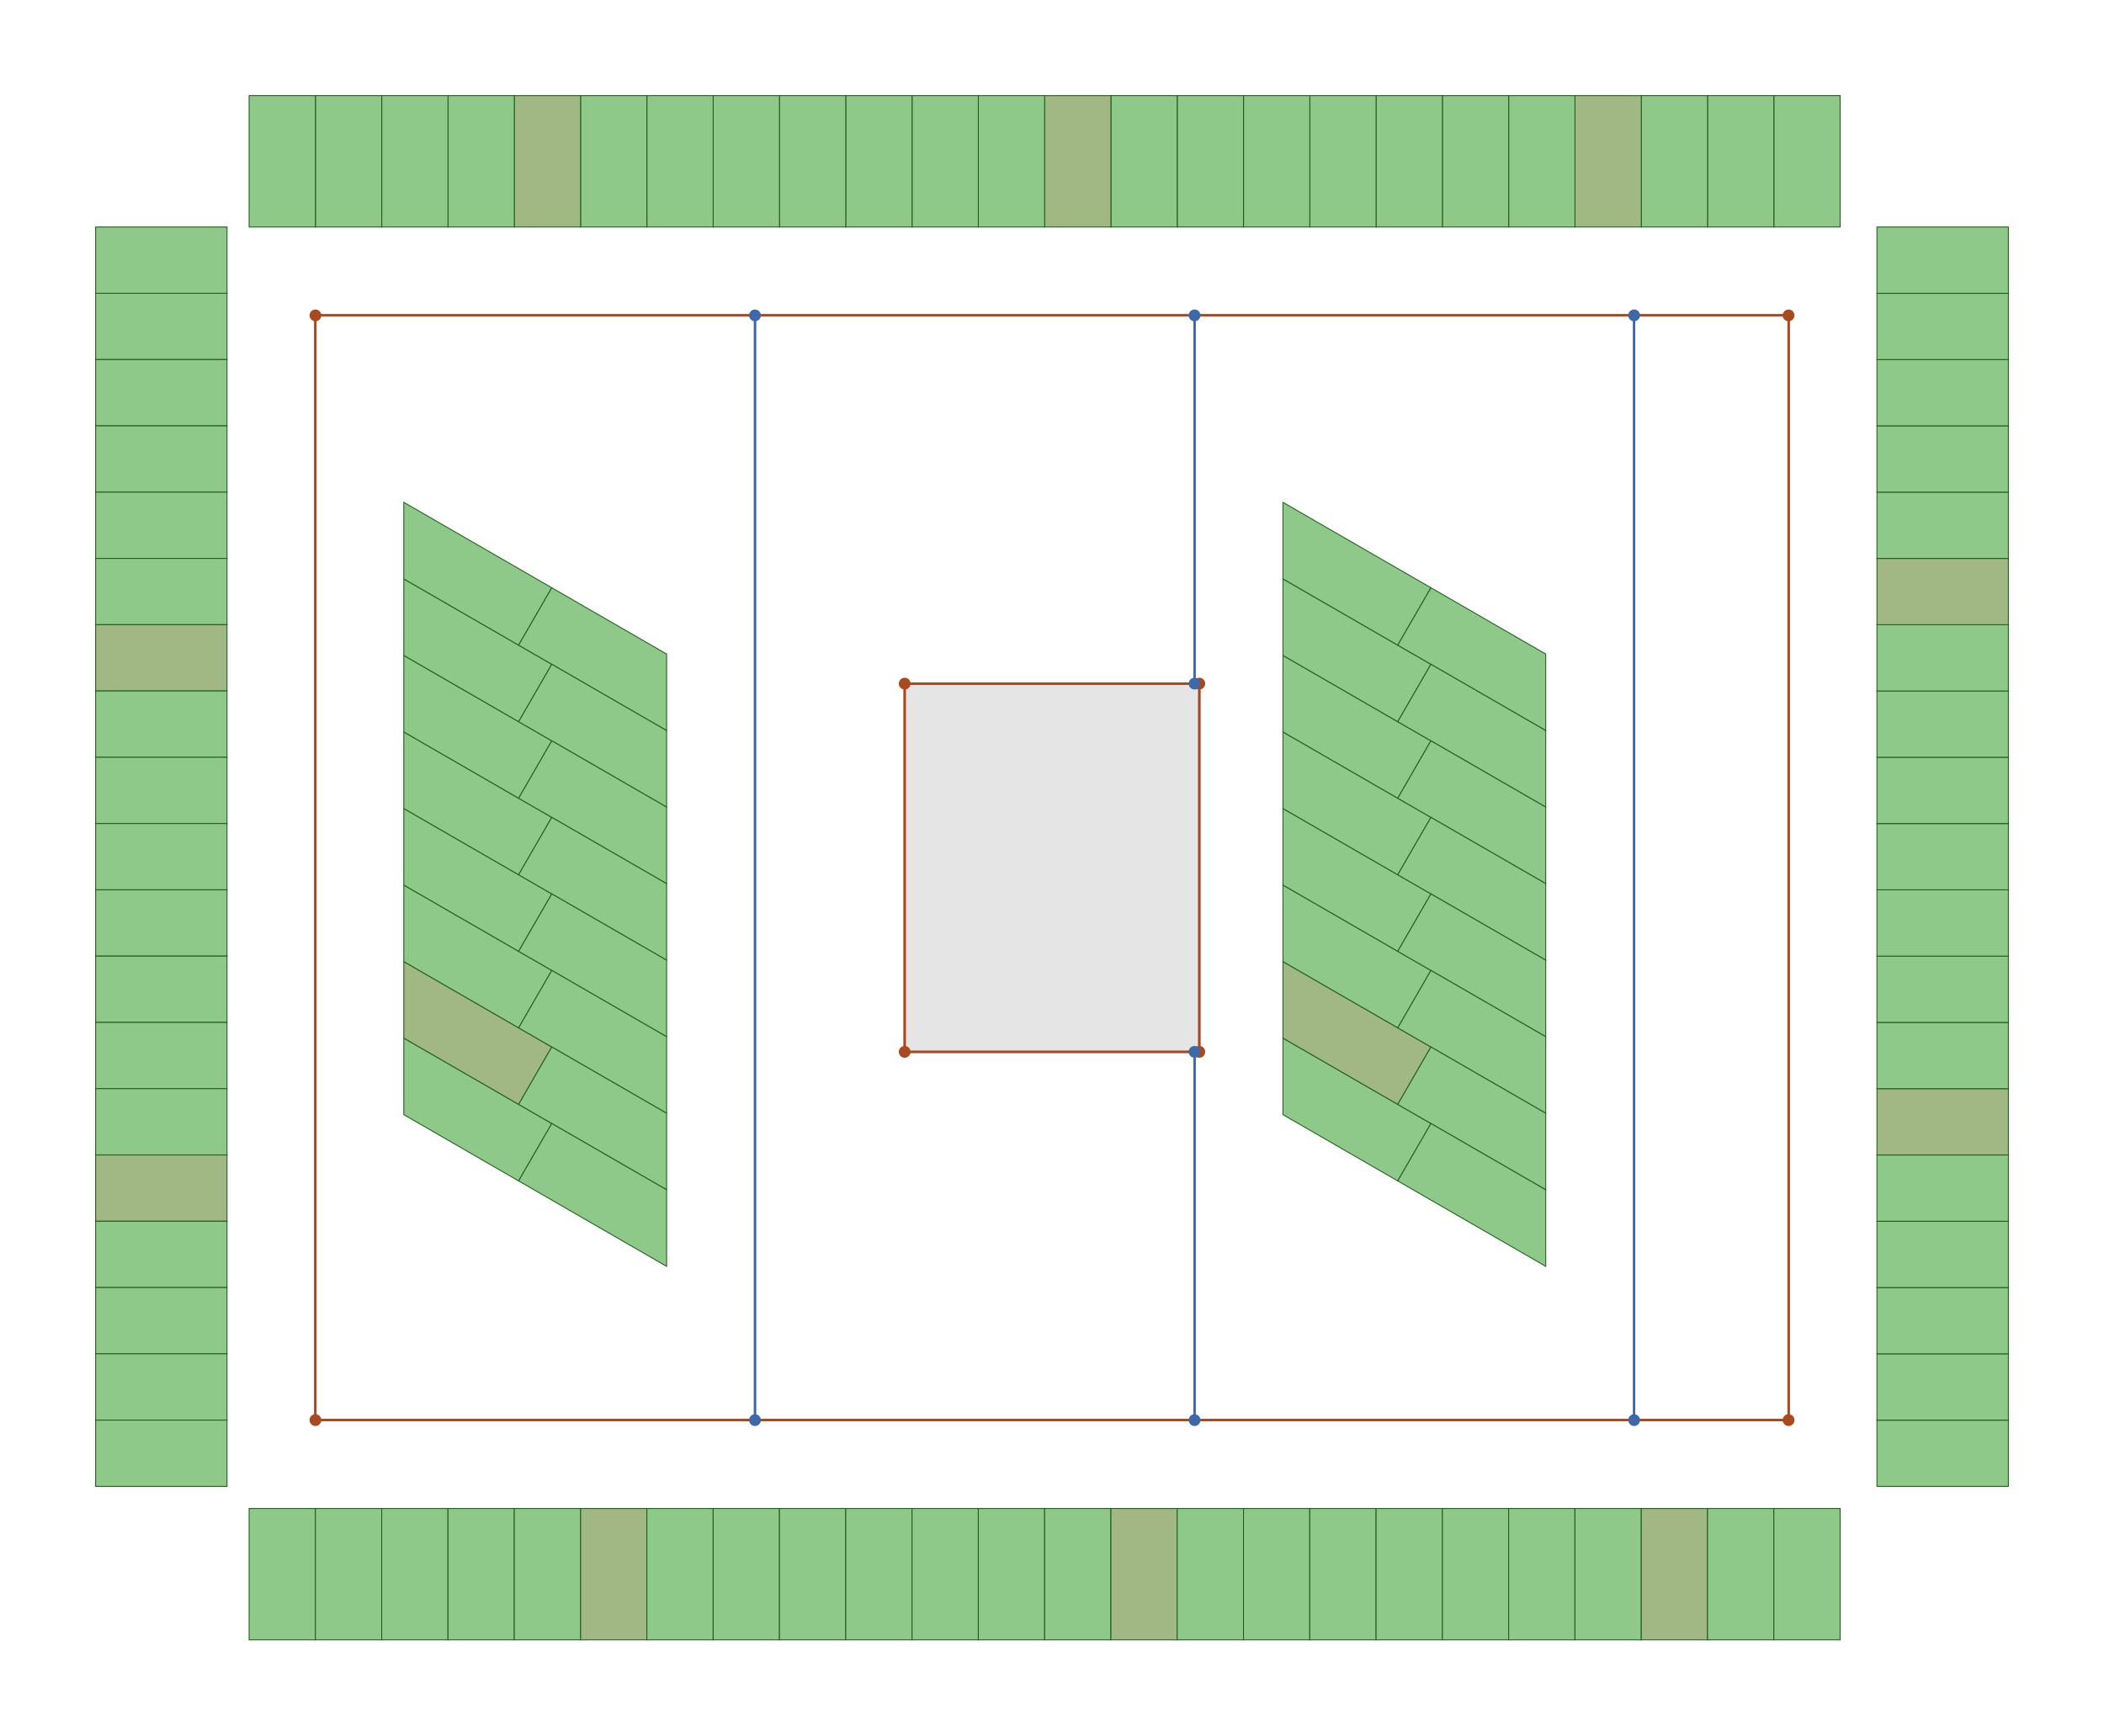
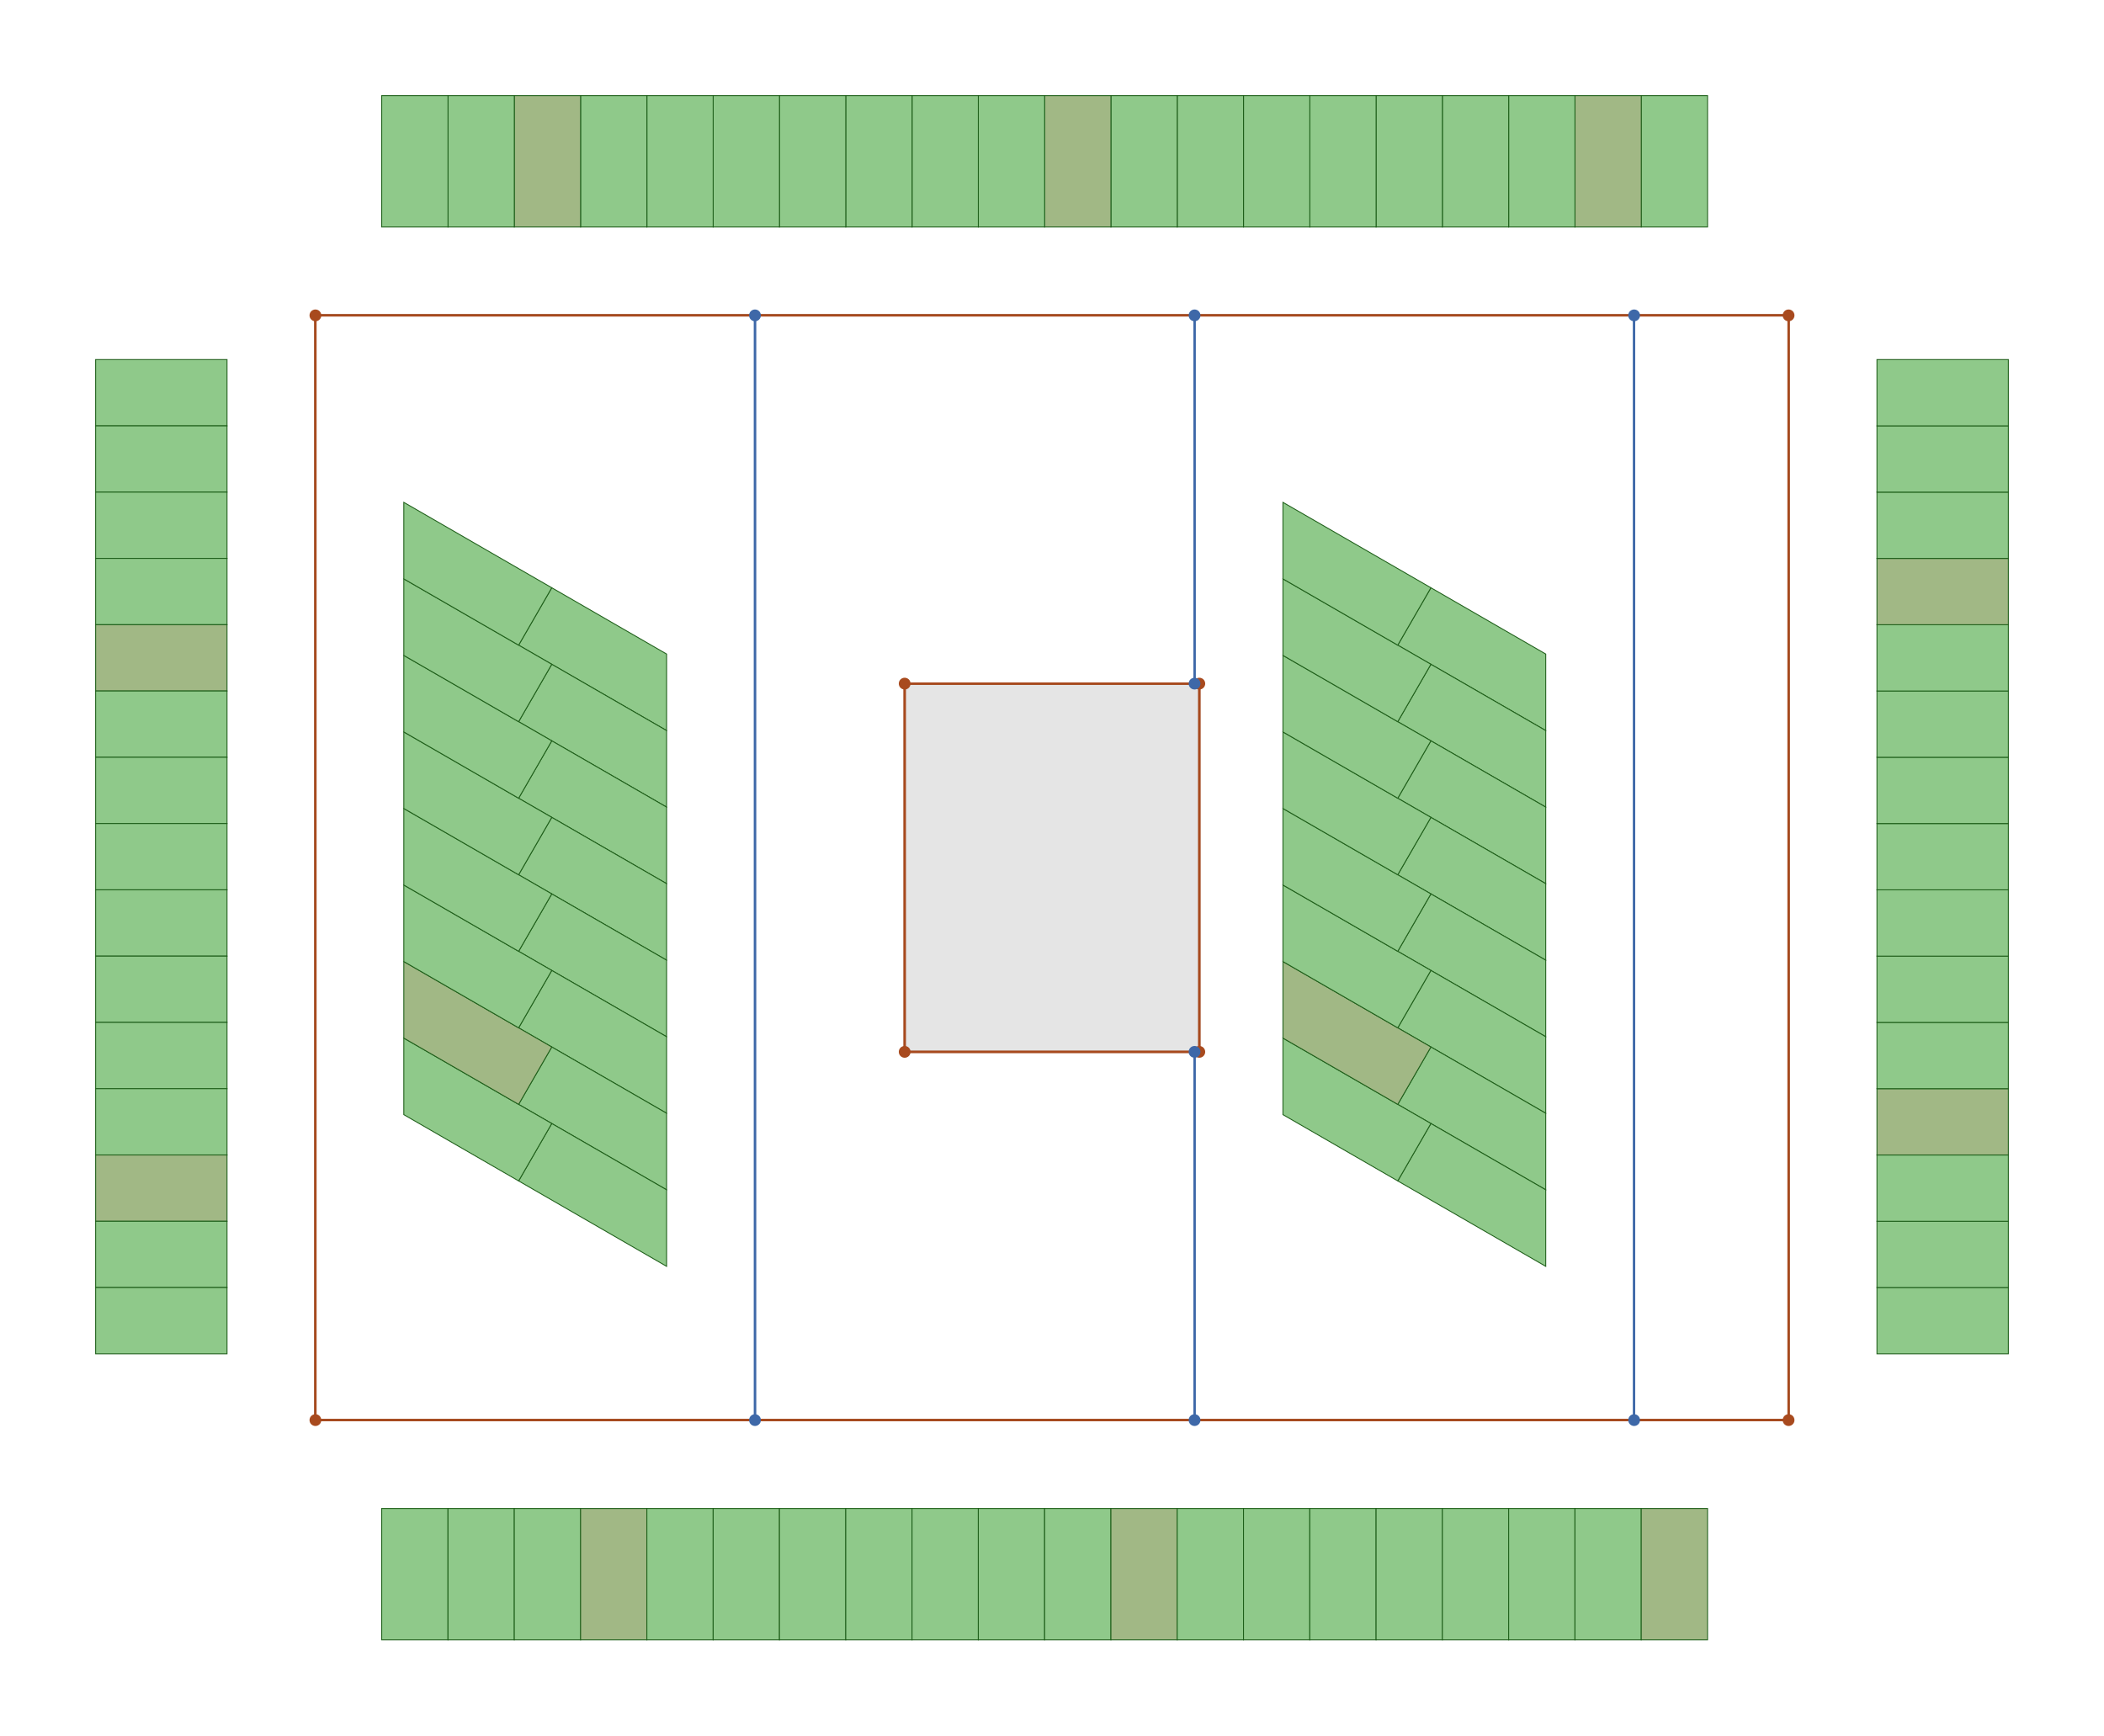
<svg xmlns="http://www.w3.org/2000/svg" width="571.289" height="471.289" viewBox="-42.822 -42.822 285.645 235.645" preserveAspectRatio="xMidYMid meet">
  <style>polygon,line{vector-effect:non-scaling-stroke}</style>
  <g transform="translate(0,150) scale(1,-1)">
    <g id="boundary" fill="none" stroke="#222" stroke-width="0.5">
      <polygon points="0,0 200,0 200,150 0,150" />
    </g>
    <g id="holes" fill="#e5e5e5" stroke="#666" stroke-width="0.5">
      <polygon points="80,50 120,50 120,100 80,100" />
    </g>
    <g id="stalls" stroke="#1f5f1a" stroke-width="0.25">
-       <polygon points="-9,-29.838 0,-29.838 0,-12 -9,-12" fill="#8fc98a" />
-       <polygon points="0,-29.838 9,-29.838 9,-12 0,-12" fill="#8fc98a" />
      <polygon points="9,-29.838 18,-29.838 18,-12 9,-12" fill="#8fc98a" />
      <polygon points="18,-29.838 27,-29.838 27,-12 18,-12" fill="#8fc98a" />
      <polygon points="27,-29.838 36,-29.838 36,-12 27,-12" fill="#8fc98a" />
      <polygon points="36,-29.838 45,-29.838 45,-12 36,-12" fill="#a1b885" />
      <polygon points="45,-29.838 54,-29.838 54,-12 45,-12" fill="#8fc98a" />
      <polygon points="54,-29.838 63,-29.838 63,-12 54,-12" fill="#8fc98a" />
      <polygon points="63,-29.838 72,-29.838 72,-12 63,-12" fill="#8fc98a" />
      <polygon points="72,-29.838 81,-29.838 81,-12 72,-12" fill="#8fc98a" />
      <polygon points="81,-29.838 90,-29.838 90,-12 81,-12" fill="#8fc98a" />
      <polygon points="90,-29.838 99,-29.838 99,-12 90,-12" fill="#8fc98a" />
      <polygon points="99,-29.838 108,-29.838 108,-12 99,-12" fill="#8fc98a" />
      <polygon points="108,-29.838 117,-29.838 117,-12 108,-12" fill="#a1b885" />
      <polygon points="117,-29.838 126,-29.838 126,-12 117,-12" fill="#8fc98a" />
      <polygon points="126,-29.838 135,-29.838 135,-12 126,-12" fill="#8fc98a" />
      <polygon points="135,-29.838 144,-29.838 144,-12 135,-12" fill="#8fc98a" />
      <polygon points="144,-29.838 153,-29.838 153,-12 144,-12" fill="#8fc98a" />
      <polygon points="153,-29.838 162,-29.838 162,-12 153,-12" fill="#8fc98a" />
      <polygon points="162,-29.838 171,-29.838 171,-12 162,-12" fill="#8fc98a" />
      <polygon points="171,-29.838 180,-29.838 180,-12 171,-12" fill="#8fc98a" />
      <polygon points="180,-29.838 189,-29.838 189,-12 180,-12" fill="#a1b885" />
-       <polygon points="189,-29.838 198,-29.838 198,-12 189,-12" fill="#8fc98a" />
-       <polygon points="198,-29.838 207,-29.838 207,-12 198,-12" fill="#8fc98a" />
-       <polygon points="207,179.838 198,179.838 198,162 207,162" fill="#8fc98a" />
-       <polygon points="198,179.838 189,179.838 189,162 198,162" fill="#8fc98a" />
      <polygon points="189,179.838 180,179.838 180,162 189,162" fill="#8fc98a" />
      <polygon points="180,179.838 171,179.838 171,162 180,162" fill="#a1b885" />
      <polygon points="171,179.838 162,179.838 162,162 171,162" fill="#8fc98a" />
      <polygon points="162,179.838 153,179.838 153,162 162,162" fill="#8fc98a" />
      <polygon points="153,179.838 144,179.838 144,162 153,162" fill="#8fc98a" />
      <polygon points="144,179.838 135,179.838 135,162 144,162" fill="#8fc98a" />
      <polygon points="135,179.838 126,179.838 126,162 135,162" fill="#8fc98a" />
      <polygon points="126,179.838 117,179.838 117,162 126,162" fill="#8fc98a" />
      <polygon points="117,179.838 108,179.838 108,162 117,162" fill="#8fc98a" />
      <polygon points="108,179.838 99,179.838 99,162 108,162" fill="#a1b885" />
      <polygon points="99,179.838 90,179.838 90,162 99,162" fill="#8fc98a" />
      <polygon points="90,179.838 81,179.838 81,162 90,162" fill="#8fc98a" />
      <polygon points="81,179.838 72,179.838 72,162 81,162" fill="#8fc98a" />
      <polygon points="72,179.838 63,179.838 63,162 72,162" fill="#8fc98a" />
      <polygon points="63,179.838 54,179.838 54,162 63,162" fill="#8fc98a" />
      <polygon points="54,179.838 45,179.838 45,162 54,162" fill="#8fc98a" />
      <polygon points="45,179.838 36,179.838 36,162 45,162" fill="#8fc98a" />
      <polygon points="36,179.838 27,179.838 27,162 36,162" fill="#a1b885" />
      <polygon points="27,179.838 18,179.838 18,162 27,162" fill="#8fc98a" />
      <polygon points="18,179.838 9,179.838 9,162 18,162" fill="#8fc98a" />
-       <polygon points="9,179.838 0,179.838 0,162 9,162" fill="#8fc98a" />
-       <polygon points="0,179.838 -9,179.838 -9,162 0,162" fill="#8fc98a" />
-       <polygon points="-29.838,162 -29.838,153 -12,153 -12,162" fill="#8fc98a" />
-       <polygon points="-29.838,153 -29.838,144 -12,144 -12,153" fill="#8fc98a" />
+       <polygon points="229.838,9 229.838,18 212,18 212,9" fill="#8fc98a" />
+       <polygon points="229.838,18 229.838,27 212,27 212,18" fill="#8fc98a" />
+       <polygon points="229.838,27 229.838,36 212,36 212,27" fill="#8fc98a" />
+       <polygon points="229.838,36 229.838,45 212,45 212,36" fill="#a1b885" />
+       <polygon points="229.838,45 229.838,54 212,54 212,45" fill="#8fc98a" />
+       <polygon points="229.838,54 229.838,63 212,63 212,54" fill="#8fc98a" />
+       <polygon points="229.838,63 229.838,72 212,72 212,63" fill="#8fc98a" />
+       <polygon points="229.838,72 229.838,81 212,81 212,72" fill="#8fc98a" />
+       <polygon points="229.838,81 229.838,90 212,90 212,81" fill="#8fc98a" />
+       <polygon points="229.838,90 229.838,99 212,99 212,90" fill="#8fc98a" />
+       <polygon points="229.838,99 229.838,108 212,108 212,99" fill="#8fc98a" />
+       <polygon points="229.838,108 229.838,117 212,117 212,108" fill="#a1b885" />
+       <polygon points="229.838,117 229.838,126 212,126 212,117" fill="#8fc98a" />
+       <polygon points="229.838,126 229.838,135 212,135 212,126" fill="#8fc98a" />
+       <polygon points="229.838,135 229.838,144 212,144 212,135" fill="#8fc98a" />
      <polygon points="-29.838,144 -29.838,135 -12,135 -12,144" fill="#8fc98a" />
      <polygon points="-29.838,135 -29.838,126 -12,126 -12,135" fill="#8fc98a" />
      <polygon points="-29.838,126 -29.838,117 -12,117 -12,126" fill="#8fc98a" />
      <polygon points="-29.838,117 -29.838,108 -12,108 -12,117" fill="#8fc98a" />
      <polygon points="-29.838,108 -29.838,99 -12,99 -12,108" fill="#a1b885" />
      <polygon points="-29.838,99 -29.838,90 -12,90 -12,99" fill="#8fc98a" />
      <polygon points="-29.838,90 -29.838,81 -12,81 -12,90" fill="#8fc98a" />
      <polygon points="-29.838,81 -29.838,72 -12,72 -12,81" fill="#8fc98a" />
      <polygon points="-29.838,72 -29.838,63 -12,63 -12,72" fill="#8fc98a" />
      <polygon points="-29.838,63 -29.838,54 -12,54 -12,63" fill="#8fc98a" />
      <polygon points="-29.838,54 -29.838,45 -12,45 -12,54" fill="#8fc98a" />
      <polygon points="-29.838,45 -29.838,36 -12,36 -12,45" fill="#8fc98a" />
      <polygon points="-29.838,36 -29.838,27 -12,27 -12,36" fill="#a1b885" />
      <polygon points="-29.838,27 -29.838,18 -12,18 -12,27" fill="#8fc98a" />
      <polygon points="-29.838,18 -29.838,9 -12,9 -12,18" fill="#8fc98a" />
-       <polygon points="-29.838,9 -29.838,0 -12,0 -12,9" fill="#8fc98a" />
-       <polygon points="-29.838,0 -29.838,-9 -12,-9 -12,0" fill="#8fc98a" />
-       <polygon points="229.838,-9 229.838,0 212,0 212,-9" fill="#8fc98a" />
-       <polygon points="229.838,0 229.838,9 212,9 212,0" fill="#8fc98a" />
-       <polygon points="229.838,9 229.838,18 212,18 212,9" fill="#8fc98a" />
-       <polygon points="229.838,18 229.838,27 212,27 212,18" fill="#8fc98a" />
-       <polygon points="229.838,27 229.838,36 212,36 212,27" fill="#8fc98a" />
-       <polygon points="229.838,36 229.838,45 212,45 212,36" fill="#a1b885" />
-       <polygon points="229.838,45 229.838,54 212,54 212,45" fill="#8fc98a" />
-       <polygon points="229.838,54 229.838,63 212,63 212,54" fill="#8fc98a" />
-       <polygon points="229.838,63 229.838,72 212,72 212,63" fill="#8fc98a" />
-       <polygon points="229.838,72 229.838,81 212,81 212,72" fill="#8fc98a" />
-       <polygon points="229.838,81 229.838,90 212,90 212,81" fill="#8fc98a" />
-       <polygon points="229.838,90 229.838,99 212,99 212,90" fill="#8fc98a" />
-       <polygon points="229.838,99 229.838,108 212,108 212,99" fill="#8fc98a" />
-       <polygon points="229.838,108 229.838,117 212,117 212,108" fill="#a1b885" />
-       <polygon points="229.838,117 229.838,126 212,126 212,117" fill="#8fc98a" />
-       <polygon points="229.838,126 229.838,135 212,135 212,126" fill="#8fc98a" />
-       <polygon points="229.838,135 229.838,144 212,144 212,135" fill="#8fc98a" />
-       <polygon points="229.838,144 229.838,153 212,153 212,144" fill="#8fc98a" />
-       <polygon points="229.838,153 229.838,162 212,162 212,153" fill="#8fc98a" />
+       <polygon points="32.088,113.016 27.588,105.222 47.677,93.624 47.677,104.016" fill="#8fc98a" />
+       <polygon points="32.088,102.624 27.588,94.830 47.677,83.232 47.677,93.624" fill="#8fc98a" />
+       <polygon points="32.088,92.232 27.588,84.437 47.677,72.839 47.677,83.232" fill="#8fc98a" />
+       <polygon points="32.088,81.839 27.588,74.045 47.677,62.447 47.677,72.839" fill="#8fc98a" />
+       <polygon points="32.088,71.447 27.588,63.653 47.677,52.055 47.677,62.447" fill="#8fc98a" />
+       <polygon points="32.088,61.055 27.588,53.261 47.677,41.662 47.677,52.055" fill="#8fc98a" />
+       <polygon points="32.088,50.662 27.588,42.868 47.677,31.270 47.677,41.662" fill="#8fc98a" />
+       <polygon points="32.088,40.270 27.588,32.476 47.677,20.878 47.677,31.270" fill="#8fc98a" />
      <polygon points="27.588,32.476 32.088,40.270 12,51.868 12,41.476" fill="#8fc98a" />
      <polygon points="27.588,42.868 32.088,50.662 12,62.261 12,51.868" fill="#a1b885" />
      <polygon points="27.588,53.261 32.088,61.055 12,72.653 12,62.261" fill="#8fc98a" />
      <polygon points="27.588,63.653 32.088,71.447 12,83.045 12,72.653" fill="#8fc98a" />
      <polygon points="27.588,74.045 32.088,81.839 12,93.437 12,83.045" fill="#8fc98a" />
      <polygon points="27.588,84.437 32.088,92.232 12,103.830 12,93.437" fill="#8fc98a" />
      <polygon points="27.588,94.830 32.088,102.624 12,114.222 12,103.830" fill="#8fc98a" />
      <polygon points="27.588,105.222 32.088,113.016 12,124.614 12,114.222" fill="#8fc98a" />
-       <polygon points="32.088,113.016 27.588,105.222 47.677,93.624 47.677,104.016" fill="#8fc98a" />
-       <polygon points="32.088,102.624 27.588,94.830 47.677,83.232 47.677,93.624" fill="#8fc98a" />
-       <polygon points="32.088,92.232 27.588,84.437 47.677,72.839 47.677,83.232" fill="#8fc98a" />
-       <polygon points="32.088,81.839 27.588,74.045 47.677,62.447 47.677,72.839" fill="#8fc98a" />
-       <polygon points="32.088,71.447 27.588,63.653 47.677,52.055 47.677,62.447" fill="#8fc98a" />
-       <polygon points="32.088,61.055 27.588,53.261 47.677,41.662 47.677,52.055" fill="#8fc98a" />
-       <polygon points="32.088,50.662 27.588,42.868 47.677,31.270 47.677,41.662" fill="#8fc98a" />
-       <polygon points="32.088,40.270 27.588,32.476 47.677,20.878 47.677,31.270" fill="#8fc98a" />
+       <polygon points="151.442,113.016 146.942,105.222 167.031,93.624 167.031,104.016" fill="#8fc98a" />
+       <polygon points="151.442,102.624 146.942,94.830 167.031,83.232 167.031,93.624" fill="#8fc98a" />
+       <polygon points="151.442,92.232 146.942,84.437 167.031,72.839 167.031,83.232" fill="#8fc98a" />
+       <polygon points="151.442,81.839 146.942,74.045 167.031,62.447 167.031,72.839" fill="#8fc98a" />
+       <polygon points="151.442,71.447 146.942,63.653 167.031,52.055 167.031,62.447" fill="#8fc98a" />
+       <polygon points="151.442,61.055 146.942,53.261 167.031,41.662 167.031,52.055" fill="#8fc98a" />
+       <polygon points="151.442,50.662 146.942,42.868 167.031,31.270 167.031,41.662" fill="#8fc98a" />
+       <polygon points="151.442,40.270 146.942,32.476 167.031,20.878 167.031,31.270" fill="#8fc98a" />
      <polygon points="146.942,32.476 151.442,40.270 131.354,51.868 131.354,41.476" fill="#8fc98a" />
      <polygon points="146.942,42.868 151.442,50.662 131.354,62.261 131.354,51.868" fill="#a1b885" />
      <polygon points="146.942,53.261 151.442,61.055 131.354,72.653 131.354,62.261" fill="#8fc98a" />
      <polygon points="146.942,63.653 151.442,71.447 131.354,83.045 131.354,72.653" fill="#8fc98a" />
      <polygon points="146.942,74.045 151.442,81.839 131.354,93.437 131.354,83.045" fill="#8fc98a" />
      <polygon points="146.942,84.437 151.442,92.232 131.354,103.830 131.354,93.437" fill="#8fc98a" />
      <polygon points="146.942,94.830 151.442,102.624 131.354,114.222 131.354,103.830" fill="#8fc98a" />
      <polygon points="146.942,105.222 151.442,113.016 131.354,124.614 131.354,114.222" fill="#8fc98a" />
-       <polygon points="151.442,113.016 146.942,105.222 167.031,93.624 167.031,104.016" fill="#8fc98a" />
-       <polygon points="151.442,102.624 146.942,94.830 167.031,83.232 167.031,93.624" fill="#8fc98a" />
-       <polygon points="151.442,92.232 146.942,84.437 167.031,72.839 167.031,83.232" fill="#8fc98a" />
-       <polygon points="151.442,81.839 146.942,74.045 167.031,62.447 167.031,72.839" fill="#8fc98a" />
-       <polygon points="151.442,71.447 146.942,63.653 167.031,52.055 167.031,62.447" fill="#8fc98a" />
-       <polygon points="151.442,61.055 146.942,53.261 167.031,41.662 167.031,52.055" fill="#8fc98a" />
-       <polygon points="151.442,50.662 146.942,42.868 167.031,31.270 167.031,41.662" fill="#8fc98a" />
-       <polygon points="151.442,40.270 146.942,32.476 167.031,20.878 167.031,31.270" fill="#8fc98a" />
    </g>
    <g id="graph">
      <line x1="0" y1="0" x2="59.677" y2="0" stroke="#a84a1e" stroke-width="0.6" />
      <line x1="59.677" y1="0" x2="0" y2="0" stroke="#a84a1e" stroke-width="0.6" />
      <line x1="59.677" y1="0" x2="119.354" y2="0" stroke="#a84a1e" stroke-width="0.6" />
      <line x1="119.354" y1="0" x2="59.677" y2="0" stroke="#a84a1e" stroke-width="0.6" />
      <line x1="119.354" y1="0" x2="179.031" y2="0" stroke="#a84a1e" stroke-width="0.6" />
      <line x1="179.031" y1="0" x2="119.354" y2="0" stroke="#a84a1e" stroke-width="0.6" />
      <line x1="179.031" y1="0" x2="200" y2="0" stroke="#a84a1e" stroke-width="0.6" />
      <line x1="200" y1="0" x2="179.031" y2="0" stroke="#a84a1e" stroke-width="0.6" />
      <line x1="200" y1="0" x2="200" y2="150" stroke="#a84a1e" stroke-width="0.6" />
      <line x1="200" y1="150" x2="200" y2="0" stroke="#a84a1e" stroke-width="0.6" />
      <line x1="200" y1="150" x2="179.031" y2="150" stroke="#a84a1e" stroke-width="0.6" />
      <line x1="179.031" y1="150" x2="200" y2="150" stroke="#a84a1e" stroke-width="0.6" />
      <line x1="179.031" y1="150" x2="119.354" y2="150" stroke="#a84a1e" stroke-width="0.6" />
      <line x1="119.354" y1="150" x2="179.031" y2="150" stroke="#a84a1e" stroke-width="0.6" />
      <line x1="119.354" y1="150" x2="59.677" y2="150" stroke="#a84a1e" stroke-width="0.6" />
      <line x1="59.677" y1="150" x2="119.354" y2="150" stroke="#a84a1e" stroke-width="0.6" />
      <line x1="59.677" y1="150" x2="0" y2="150" stroke="#a84a1e" stroke-width="0.6" />
      <line x1="0" y1="150" x2="59.677" y2="150" stroke="#a84a1e" stroke-width="0.6" />
      <line x1="0" y1="150" x2="0" y2="0" stroke="#a84a1e" stroke-width="0.6" />
      <line x1="0" y1="0" x2="0" y2="150" stroke="#a84a1e" stroke-width="0.6" />
      <line x1="80" y1="50" x2="119.354" y2="50" stroke="#a84a1e" stroke-width="0.6" />
      <line x1="119.354" y1="50" x2="80" y2="50" stroke="#a84a1e" stroke-width="0.6" />
      <line x1="119.354" y1="50" x2="120" y2="50" stroke="#a84a1e" stroke-width="0.6" />
      <line x1="120" y1="50" x2="119.354" y2="50" stroke="#a84a1e" stroke-width="0.6" />
      <line x1="120" y1="50" x2="120" y2="100" stroke="#a84a1e" stroke-width="0.6" />
      <line x1="120" y1="100" x2="120" y2="50" stroke="#a84a1e" stroke-width="0.6" />
      <line x1="120" y1="100" x2="119.354" y2="100" stroke="#a84a1e" stroke-width="0.6" />
      <line x1="119.354" y1="100" x2="120" y2="100" stroke="#a84a1e" stroke-width="0.6" />
      <line x1="119.354" y1="100" x2="80" y2="100" stroke="#a84a1e" stroke-width="0.6" />
      <line x1="80" y1="100" x2="119.354" y2="100" stroke="#a84a1e" stroke-width="0.6" />
      <line x1="80" y1="100" x2="80" y2="50" stroke="#a84a1e" stroke-width="0.6" />
      <line x1="80" y1="50" x2="80" y2="100" stroke="#a84a1e" stroke-width="0.6" />
      <line x1="179.031" y1="0" x2="179.031" y2="150" stroke="#3e68a8" stroke-width="0.6" />
      <line x1="179.031" y1="150" x2="179.031" y2="0" stroke="#3e68a8" stroke-width="0.6" />
      <line x1="119.354" y1="0" x2="119.354" y2="50" stroke="#3e68a8" stroke-width="0.6" />
      <line x1="119.354" y1="50" x2="119.354" y2="0" stroke="#3e68a8" stroke-width="0.6" />
      <line x1="119.354" y1="100" x2="119.354" y2="150" stroke="#3e68a8" stroke-width="0.6" />
      <line x1="119.354" y1="150" x2="119.354" y2="100" stroke="#3e68a8" stroke-width="0.6" />
      <line x1="59.677" y1="0" x2="59.677" y2="150" stroke="#3e68a8" stroke-width="0.6" />
      <line x1="59.677" y1="150" x2="59.677" y2="0" stroke="#3e68a8" stroke-width="0.6" />
      <circle cx="0" cy="0" r="0.8" fill="#a84a1e" />
      <circle cx="200" cy="0" r="0.8" fill="#a84a1e" />
      <circle cx="200" cy="150" r="0.8" fill="#a84a1e" />
      <circle cx="0" cy="150" r="0.8" fill="#a84a1e" />
      <circle cx="80" cy="50" r="0.8" fill="#a84a1e" />
      <circle cx="120" cy="50" r="0.8" fill="#a84a1e" />
      <circle cx="120" cy="100" r="0.8" fill="#a84a1e" />
      <circle cx="80" cy="100" r="0.8" fill="#a84a1e" />
      <circle cx="179.031" cy="0" r="0.8" fill="#3e68a8" />
      <circle cx="179.031" cy="150" r="0.8" fill="#3e68a8" />
      <circle cx="119.354" cy="0" r="0.8" fill="#3e68a8" />
      <circle cx="119.354" cy="150" r="0.8" fill="#3e68a8" />
      <circle cx="119.354" cy="50" r="0.8" fill="#3e68a8" />
      <circle cx="119.354" cy="100" r="0.8" fill="#3e68a8" />
      <circle cx="59.677" cy="0" r="0.8" fill="#3e68a8" />
      <circle cx="59.677" cy="150" r="0.8" fill="#3e68a8" />
    </g>
  </g>
</svg>
